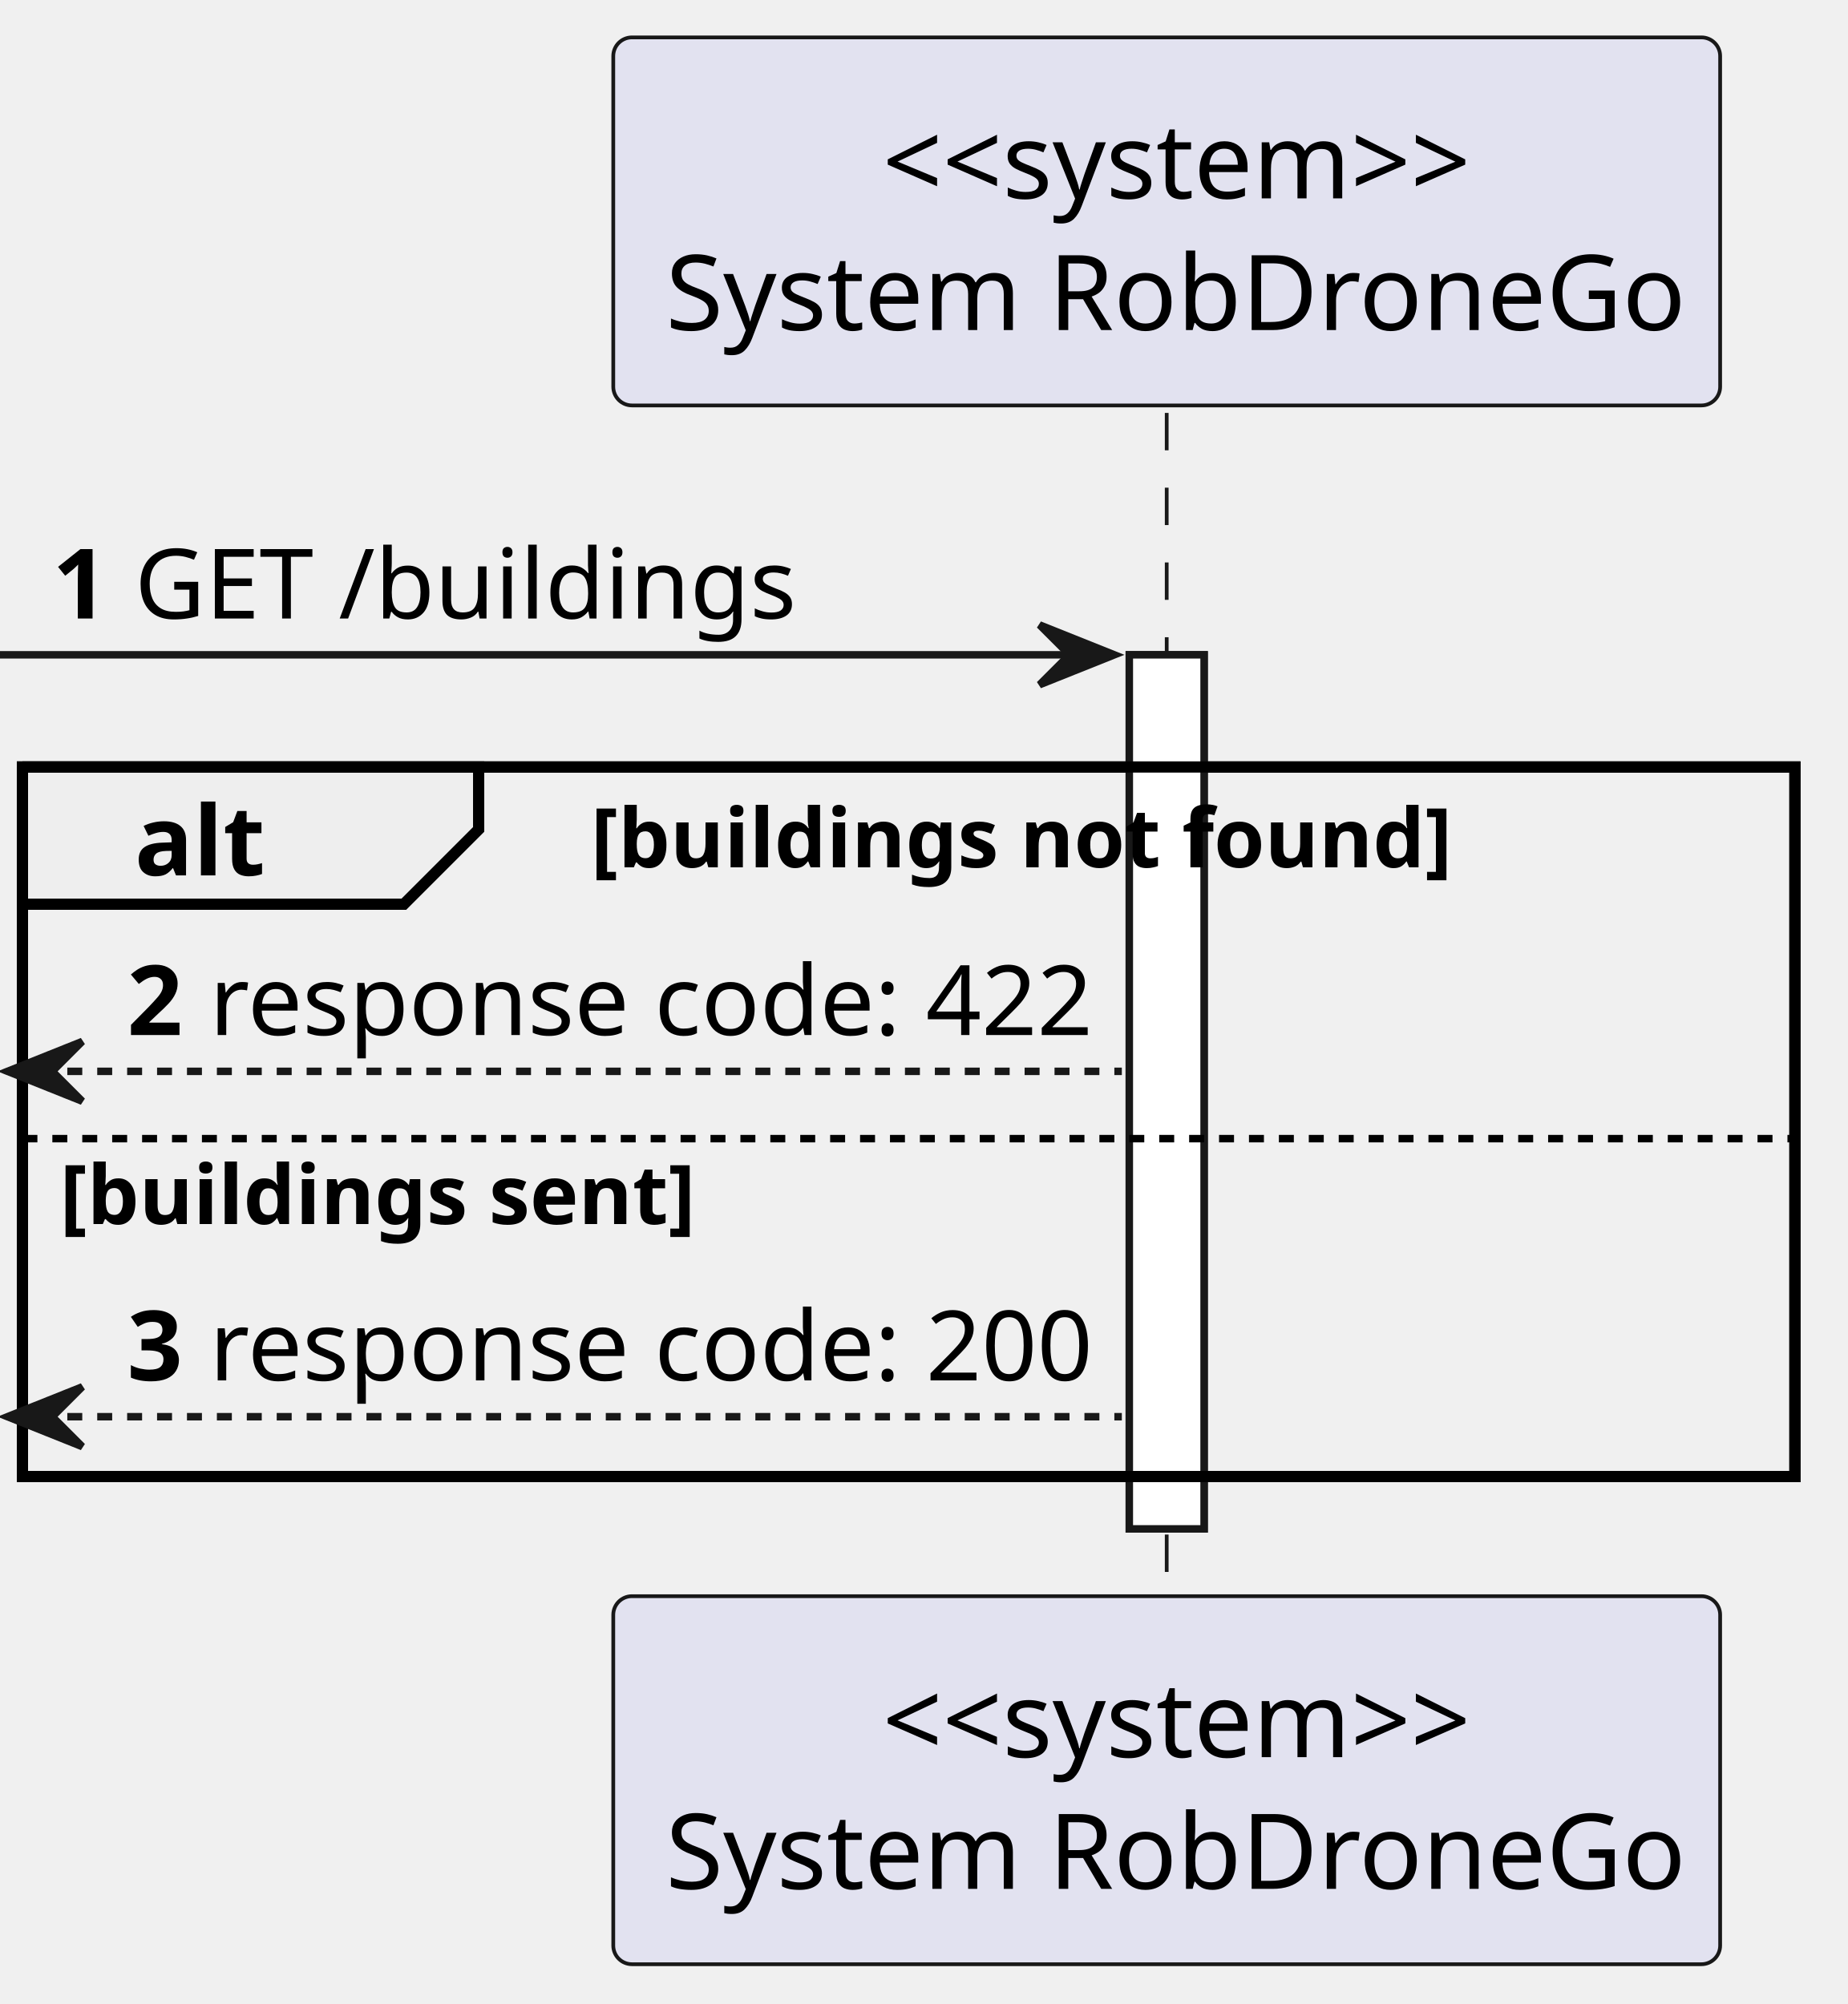
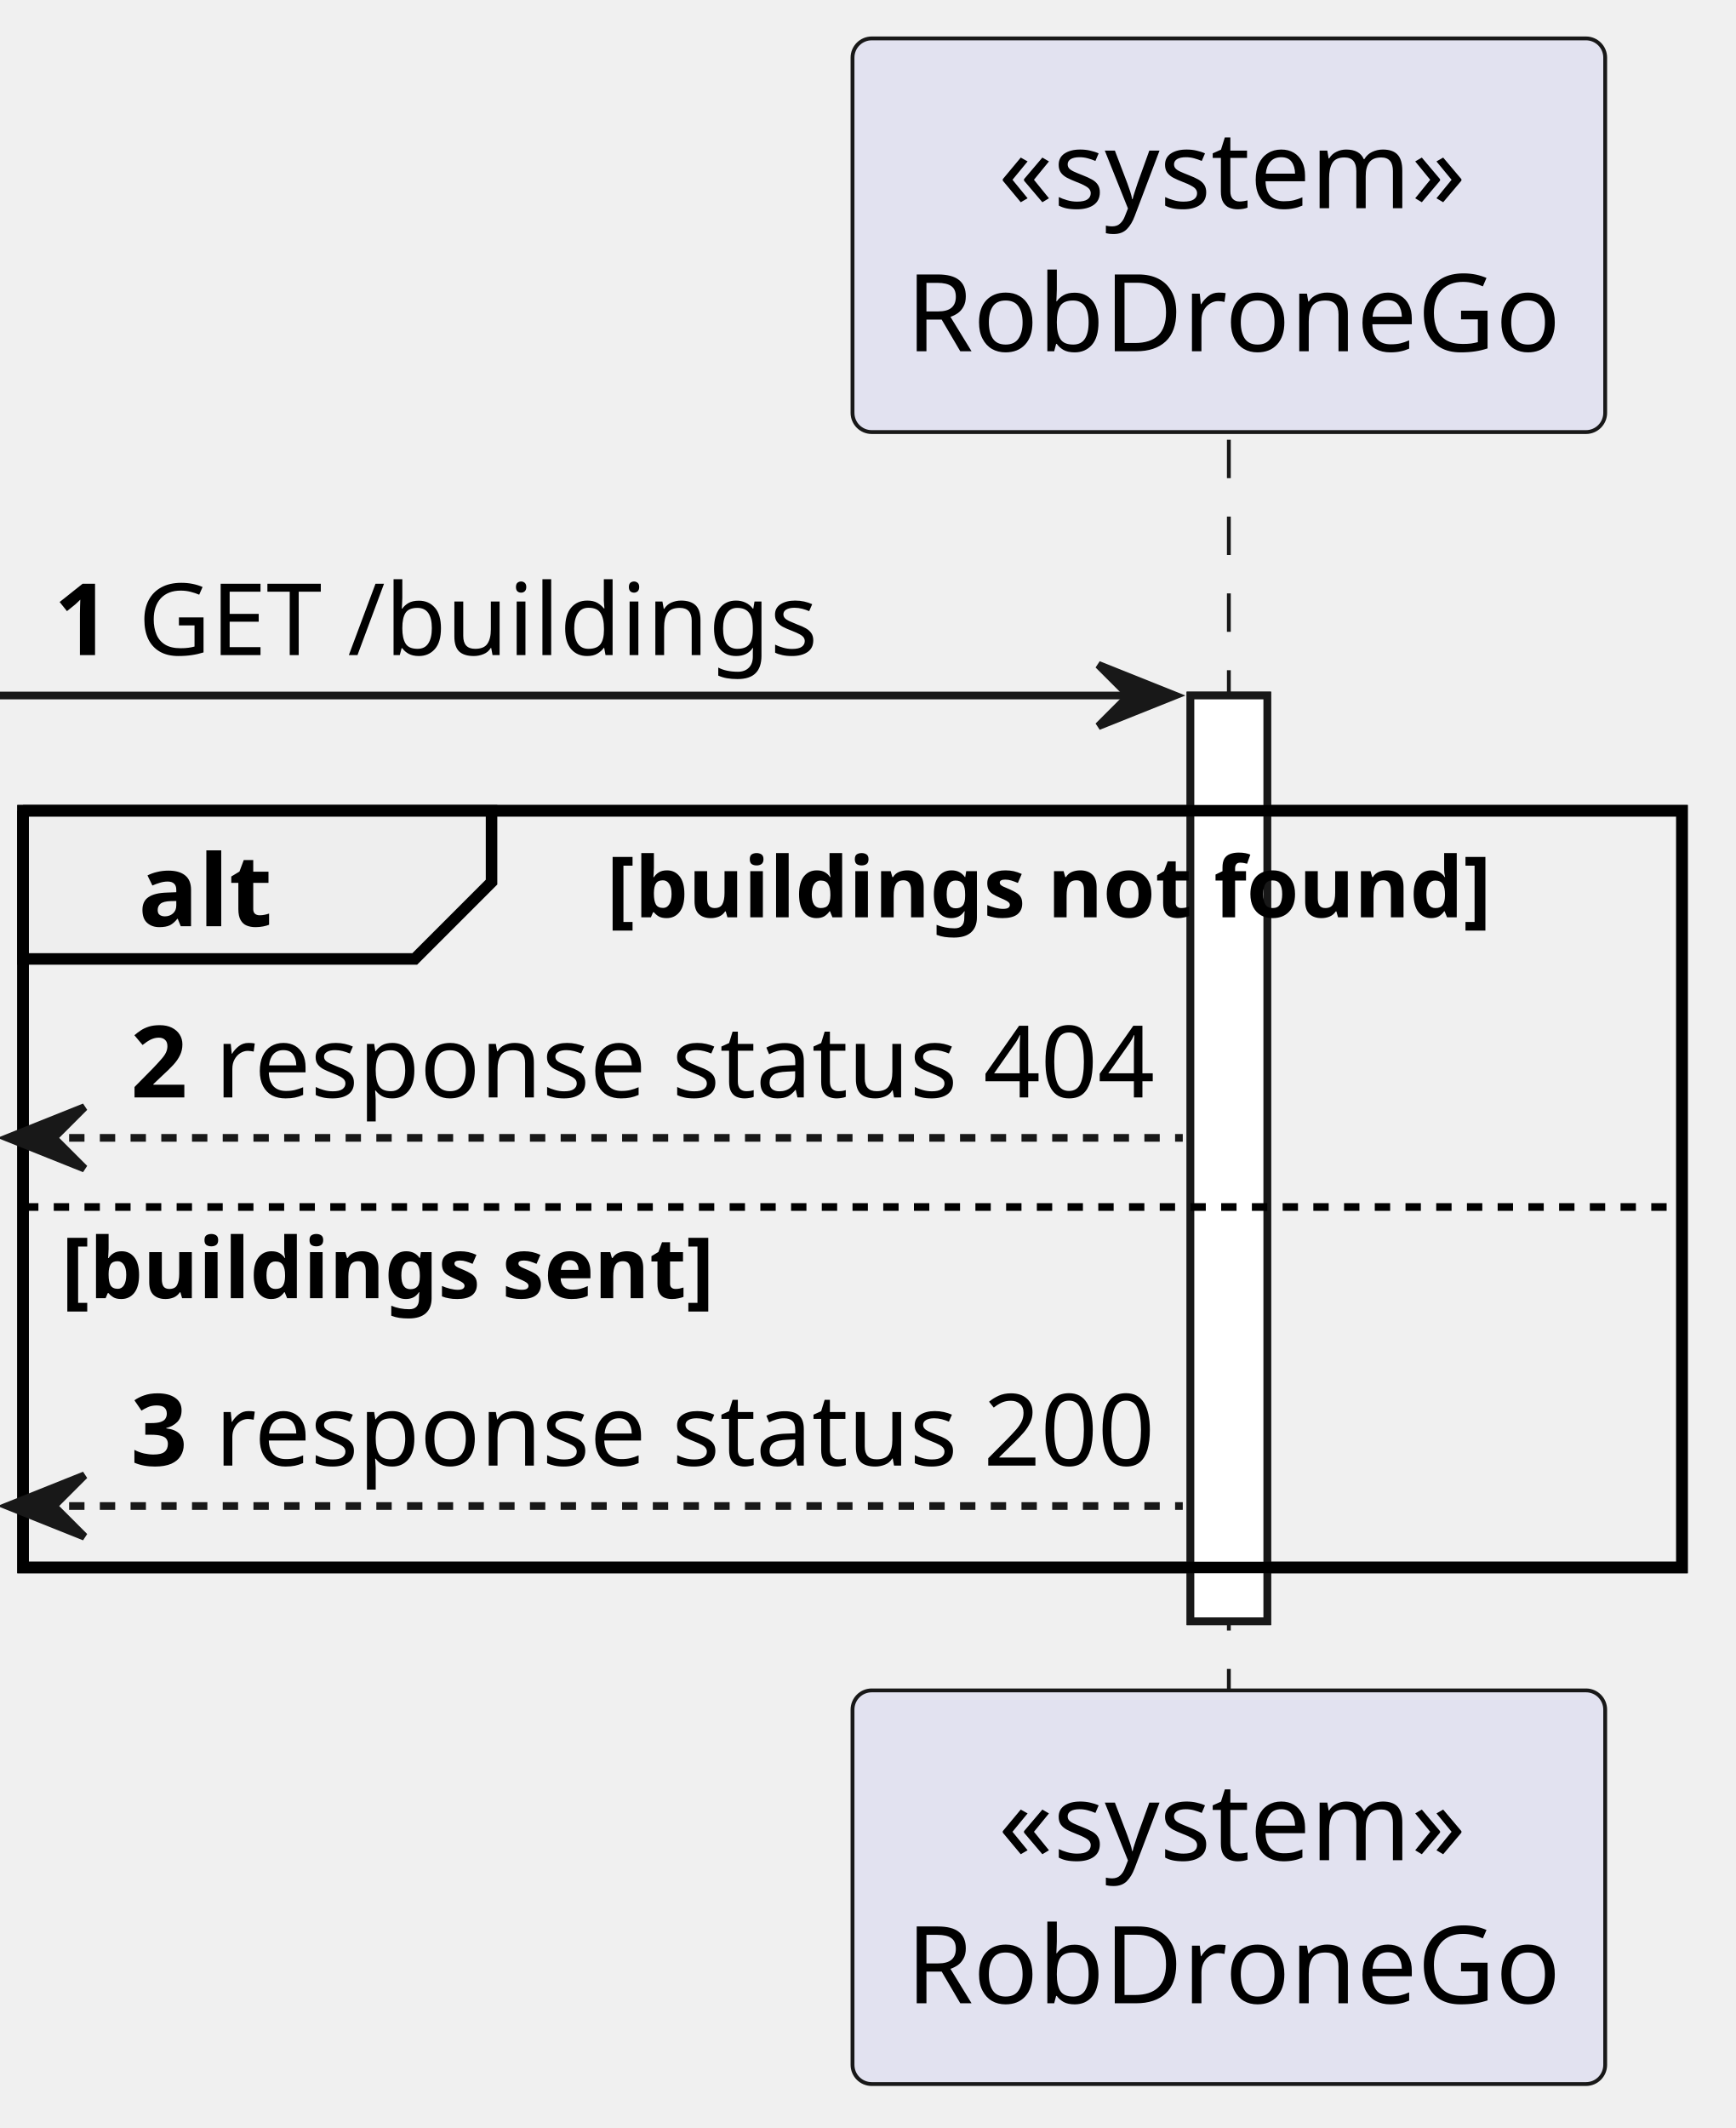
- <svg xmlns="http://www.w3.org/2000/svg" contentStyleType="text/css" height="268px" preserveAspectRatio="none" style="width:247px;height:268px;background:#FFFFFF;" version="1.1" viewBox="0 0 247 268" width="247px" zoomAndPan="magnify">
+ <svg xmlns="http://www.w3.org/2000/svg" contentStyleType="text/css" height="277px" preserveAspectRatio="none" style="width:226px;height:277px;background:#FFFFFF;" version="1.1" viewBox="0 0 226 277" width="226px" zoomAndPan="magnify">
  <defs />
  <g>
-     <rect fill="#FFFFFF" height="116.891" style="stroke:#181818;stroke-width:1.0;" width="10" x="151" y="87.57" />
-     <rect fill="none" height="94.891" style="stroke:#000000;stroke-width:1.5;" width="237" x="3" y="102.57" />
-     <line style="stroke:#181818;stroke-width:0.5;stroke-dasharray:5.0,5.0;" x1="156" x2="156" y1="55.219" y2="214.461" />
-     <rect fill="#E2E2F0" height="49.219" rx="2.5" ry="2.5" style="stroke:#181818;stroke-width:0.5;" width="148" x="82" y="5" />
-     <text fill="#000000" font-family="sans-serif" font-size="14" lengthAdjust="spacing" textLength="76" x="118" y="26.533">&lt;&lt;system&gt;&gt;</text>
-     <text fill="#000000" font-family="sans-serif" font-size="14" lengthAdjust="spacing" textLength="134" x="89" y="44.143">System RobDroneGo</text>
-     <rect fill="#E2E2F0" height="49.219" rx="2.5" ry="2.5" style="stroke:#181818;stroke-width:0.5;" width="148" x="82" y="213.461" />
-     <text fill="#000000" font-family="sans-serif" font-size="14" lengthAdjust="spacing" textLength="76" x="118" y="234.994">&lt;&lt;system&gt;&gt;</text>
-     <text fill="#000000" font-family="sans-serif" font-size="14" lengthAdjust="spacing" textLength="134" x="89" y="252.603">System RobDroneGo</text>
-     <rect fill="#FFFFFF" height="116.891" style="stroke:#181818;stroke-width:1.0;" width="10" x="151" y="87.57" />
-     <polygon fill="#181818" points="139,83.57,149,87.57,139,91.57,143,87.57" style="stroke:#181818;stroke-width:1.0;" />
-     <line style="stroke:#181818;stroke-width:1.0;" x1="0" x2="145" y1="87.57" y2="87.57" />
-     <text fill="#000000" font-family="sans-serif" font-size="13" font-weight="bold" lengthAdjust="spacing" textLength="7" x="7" y="82.714">1</text>
-     <text fill="#000000" font-family="sans-serif" font-size="13" lengthAdjust="spacing" textLength="85" x="18" y="82.714">GET /buildings</text>
-     <path d="M3,102.57 L64,102.57 L64,110.922 L54,120.922 L3,120.922 L3,102.57 " fill="#EEEEEE" style="stroke:#000000;stroke-width:1.5;" />
-     <rect fill="none" height="94.891" style="stroke:#000000;stroke-width:1.5;" width="237" x="3" y="102.57" />
-     <text fill="#000000" font-family="sans-serif" font-size="13" font-weight="bold" lengthAdjust="spacing" textLength="16" x="18" y="117.065">alt</text>
-     <text fill="#000000" font-family="sans-serif" font-size="11" font-weight="bold" lengthAdjust="spacing" textLength="115" x="79" y="115.989">[buildings not found]</text>
-     <polygon fill="#181818" points="11,139.273,1,143.273,11,147.273,7,143.273" style="stroke:#181818;stroke-width:1.0;" />
-     <line style="stroke:#181818;stroke-width:1.0;stroke-dasharray:2.0,2.0;" x1="5" x2="150" y1="143.273" y2="143.273" />
-     <text fill="#000000" font-family="sans-serif" font-size="13" font-weight="bold" lengthAdjust="spacing" textLength="7" x="17" y="138.417">2</text>
-     <text fill="#000000" font-family="sans-serif" font-size="13" lengthAdjust="spacing" textLength="114" x="28" y="138.417">response code: 422</text>
-     <line style="stroke:#000000;stroke-width:1.0;stroke-dasharray:2.0,2.0;" x1="3" x2="240" y1="152.273" y2="152.273" />
-     <text fill="#000000" font-family="sans-serif" font-size="11" font-weight="bold" lengthAdjust="spacing" textLength="87" x="8" y="163.692">[buildings sent]</text>
-     <polygon fill="#181818" points="11,185.461,1,189.461,11,193.461,7,189.461" style="stroke:#181818;stroke-width:1.0;" />
-     <line style="stroke:#181818;stroke-width:1.0;stroke-dasharray:2.0,2.0;" x1="5" x2="150" y1="189.461" y2="189.461" />
-     <text fill="#000000" font-family="sans-serif" font-size="13" font-weight="bold" lengthAdjust="spacing" textLength="7" x="17" y="184.605">3</text>
-     <text fill="#000000" font-family="sans-serif" font-size="13" lengthAdjust="spacing" textLength="114" x="28" y="184.605">response code: 200</text>
+     <rect fill="#FFFFFF" height="120.504" style="stroke:#181818;stroke-width:1.0;" width="10" x="155" y="90.533" />
+     <rect fill="none" height="98.504" style="stroke:#000000;stroke-width:1.5;" width="216" x="3" y="105.533" />
+     <line style="stroke:#181818;stroke-width:0.5;stroke-dasharray:5.0,5.0;" x1="160" x2="160" y1="57.242" y2="221.037" />
+     <rect fill="#E2E2F0" height="51.242" rx="2.5" ry="2.5" style="stroke:#181818;stroke-width:0.5;" width="98" x="111" y="5" />
+     <text fill="#000000" font-family="sans-serif" font-size="14" lengthAdjust="spacing" textLength="60" x="130" y="27.107">«system»</text>
+     <text fill="#000000" font-family="sans-serif" font-size="14" lengthAdjust="spacing" textLength="84" x="118" y="45.728">RobDroneGo</text>
+     <rect fill="#E2E2F0" height="51.242" rx="2.5" ry="2.5" style="stroke:#181818;stroke-width:0.5;" width="98" x="111" y="220.037" />
+     <text fill="#000000" font-family="sans-serif" font-size="14" lengthAdjust="spacing" textLength="60" x="130" y="242.144">«system»</text>
+     <text fill="#000000" font-family="sans-serif" font-size="14" lengthAdjust="spacing" textLength="84" x="118" y="260.766">RobDroneGo</text>
+     <rect fill="#FFFFFF" height="120.504" style="stroke:#181818;stroke-width:1.0;" width="10" x="155" y="90.533" />
+     <polygon fill="#181818" points="143,86.533,153,90.533,143,94.533,147,90.533" style="stroke:#181818;stroke-width:1.0;" />
+     <line style="stroke:#181818;stroke-width:1.0;" x1="0" x2="149" y1="90.533" y2="90.533" />
+     <text fill="#000000" font-family="sans-serif" font-size="13" font-weight="bold" lengthAdjust="spacing" textLength="7" x="7" y="85.27">1</text>
+     <text fill="#000000" font-family="sans-serif" font-size="13" lengthAdjust="spacing" textLength="85" x="18" y="85.27">GET /buildings</text>
+     <path d="M3,105.533 L64,105.533 L64,114.824 L54,124.824 L3,124.824 L3,105.533 " fill="#EEEEEE" style="stroke:#000000;stroke-width:1.5;" />
+     <rect fill="none" height="98.504" style="stroke:#000000;stroke-width:1.5;" width="216" x="3" y="105.533" />
+     <text fill="#000000" font-family="sans-serif" font-size="13" font-weight="bold" lengthAdjust="spacing" textLength="16" x="18" y="120.561">alt</text>
+     <text fill="#000000" font-family="sans-serif" font-size="11" font-weight="bold" lengthAdjust="spacing" textLength="115" x="79" y="119.403">[buildings not found]</text>
+     <polygon fill="#181818" points="11,144.115,1,148.115,11,152.115,7,148.115" style="stroke:#181818;stroke-width:1.0;" />
+     <line style="stroke:#181818;stroke-width:1.0;stroke-dasharray:2.0,2.0;" x1="5" x2="154" y1="148.115" y2="148.115" />
+     <text fill="#000000" font-family="sans-serif" font-size="13" font-weight="bold" lengthAdjust="spacing" textLength="7" x="17" y="142.852">2</text>
+     <text fill="#000000" font-family="sans-serif" font-size="13" lengthAdjust="spacing" textLength="118" x="28" y="142.852">response status 404</text>
+     <line style="stroke:#000000;stroke-width:1.0;stroke-dasharray:2.0,2.0;" x1="3" x2="219" y1="157.115" y2="157.115" />
+     <text fill="#000000" font-family="sans-serif" font-size="11" font-weight="bold" lengthAdjust="spacing" textLength="87" x="8" y="168.985">[buildings sent]</text>
+     <polygon fill="#181818" points="11,192.037,1,196.037,11,200.037,7,196.037" style="stroke:#181818;stroke-width:1.0;" />
+     <line style="stroke:#181818;stroke-width:1.0;stroke-dasharray:2.0,2.0;" x1="5" x2="154" y1="196.037" y2="196.037" />
+     <text fill="#000000" font-family="sans-serif" font-size="13" font-weight="bold" lengthAdjust="spacing" textLength="7" x="17" y="190.774">3</text>
+     <text fill="#000000" font-family="sans-serif" font-size="13" lengthAdjust="spacing" textLength="118" x="28" y="190.774">response status 200</text>
  </g>
</svg>
